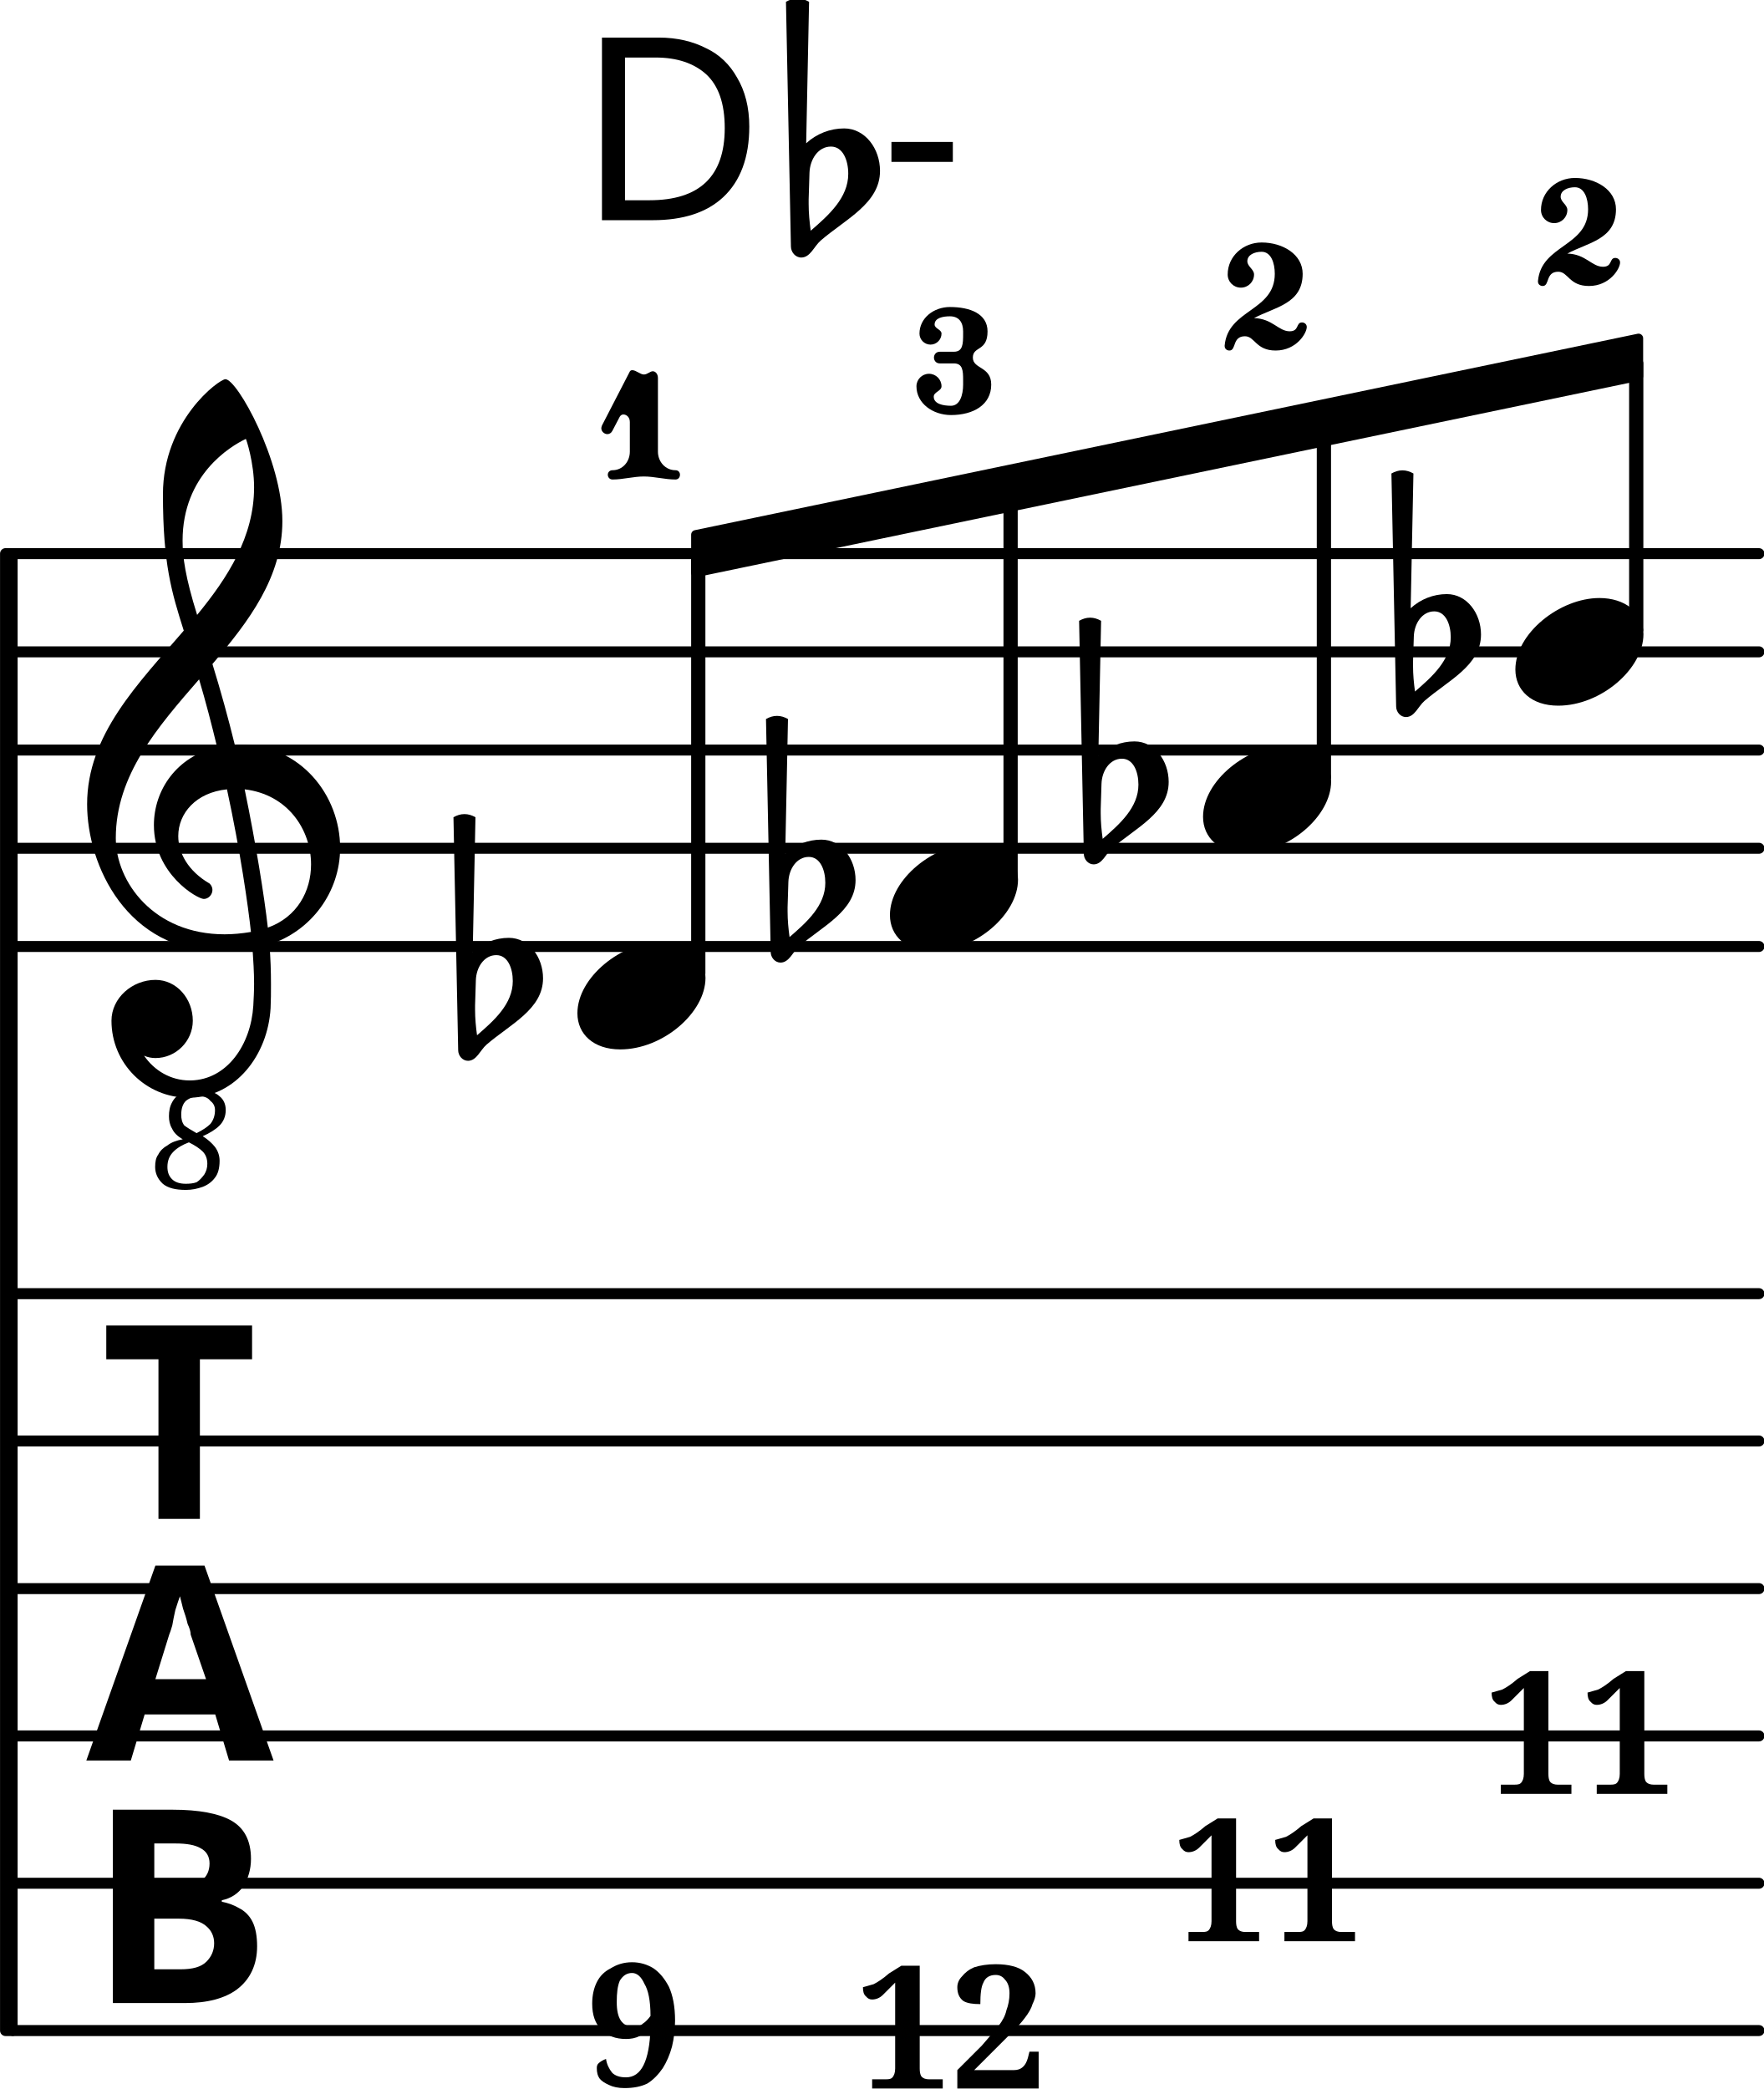
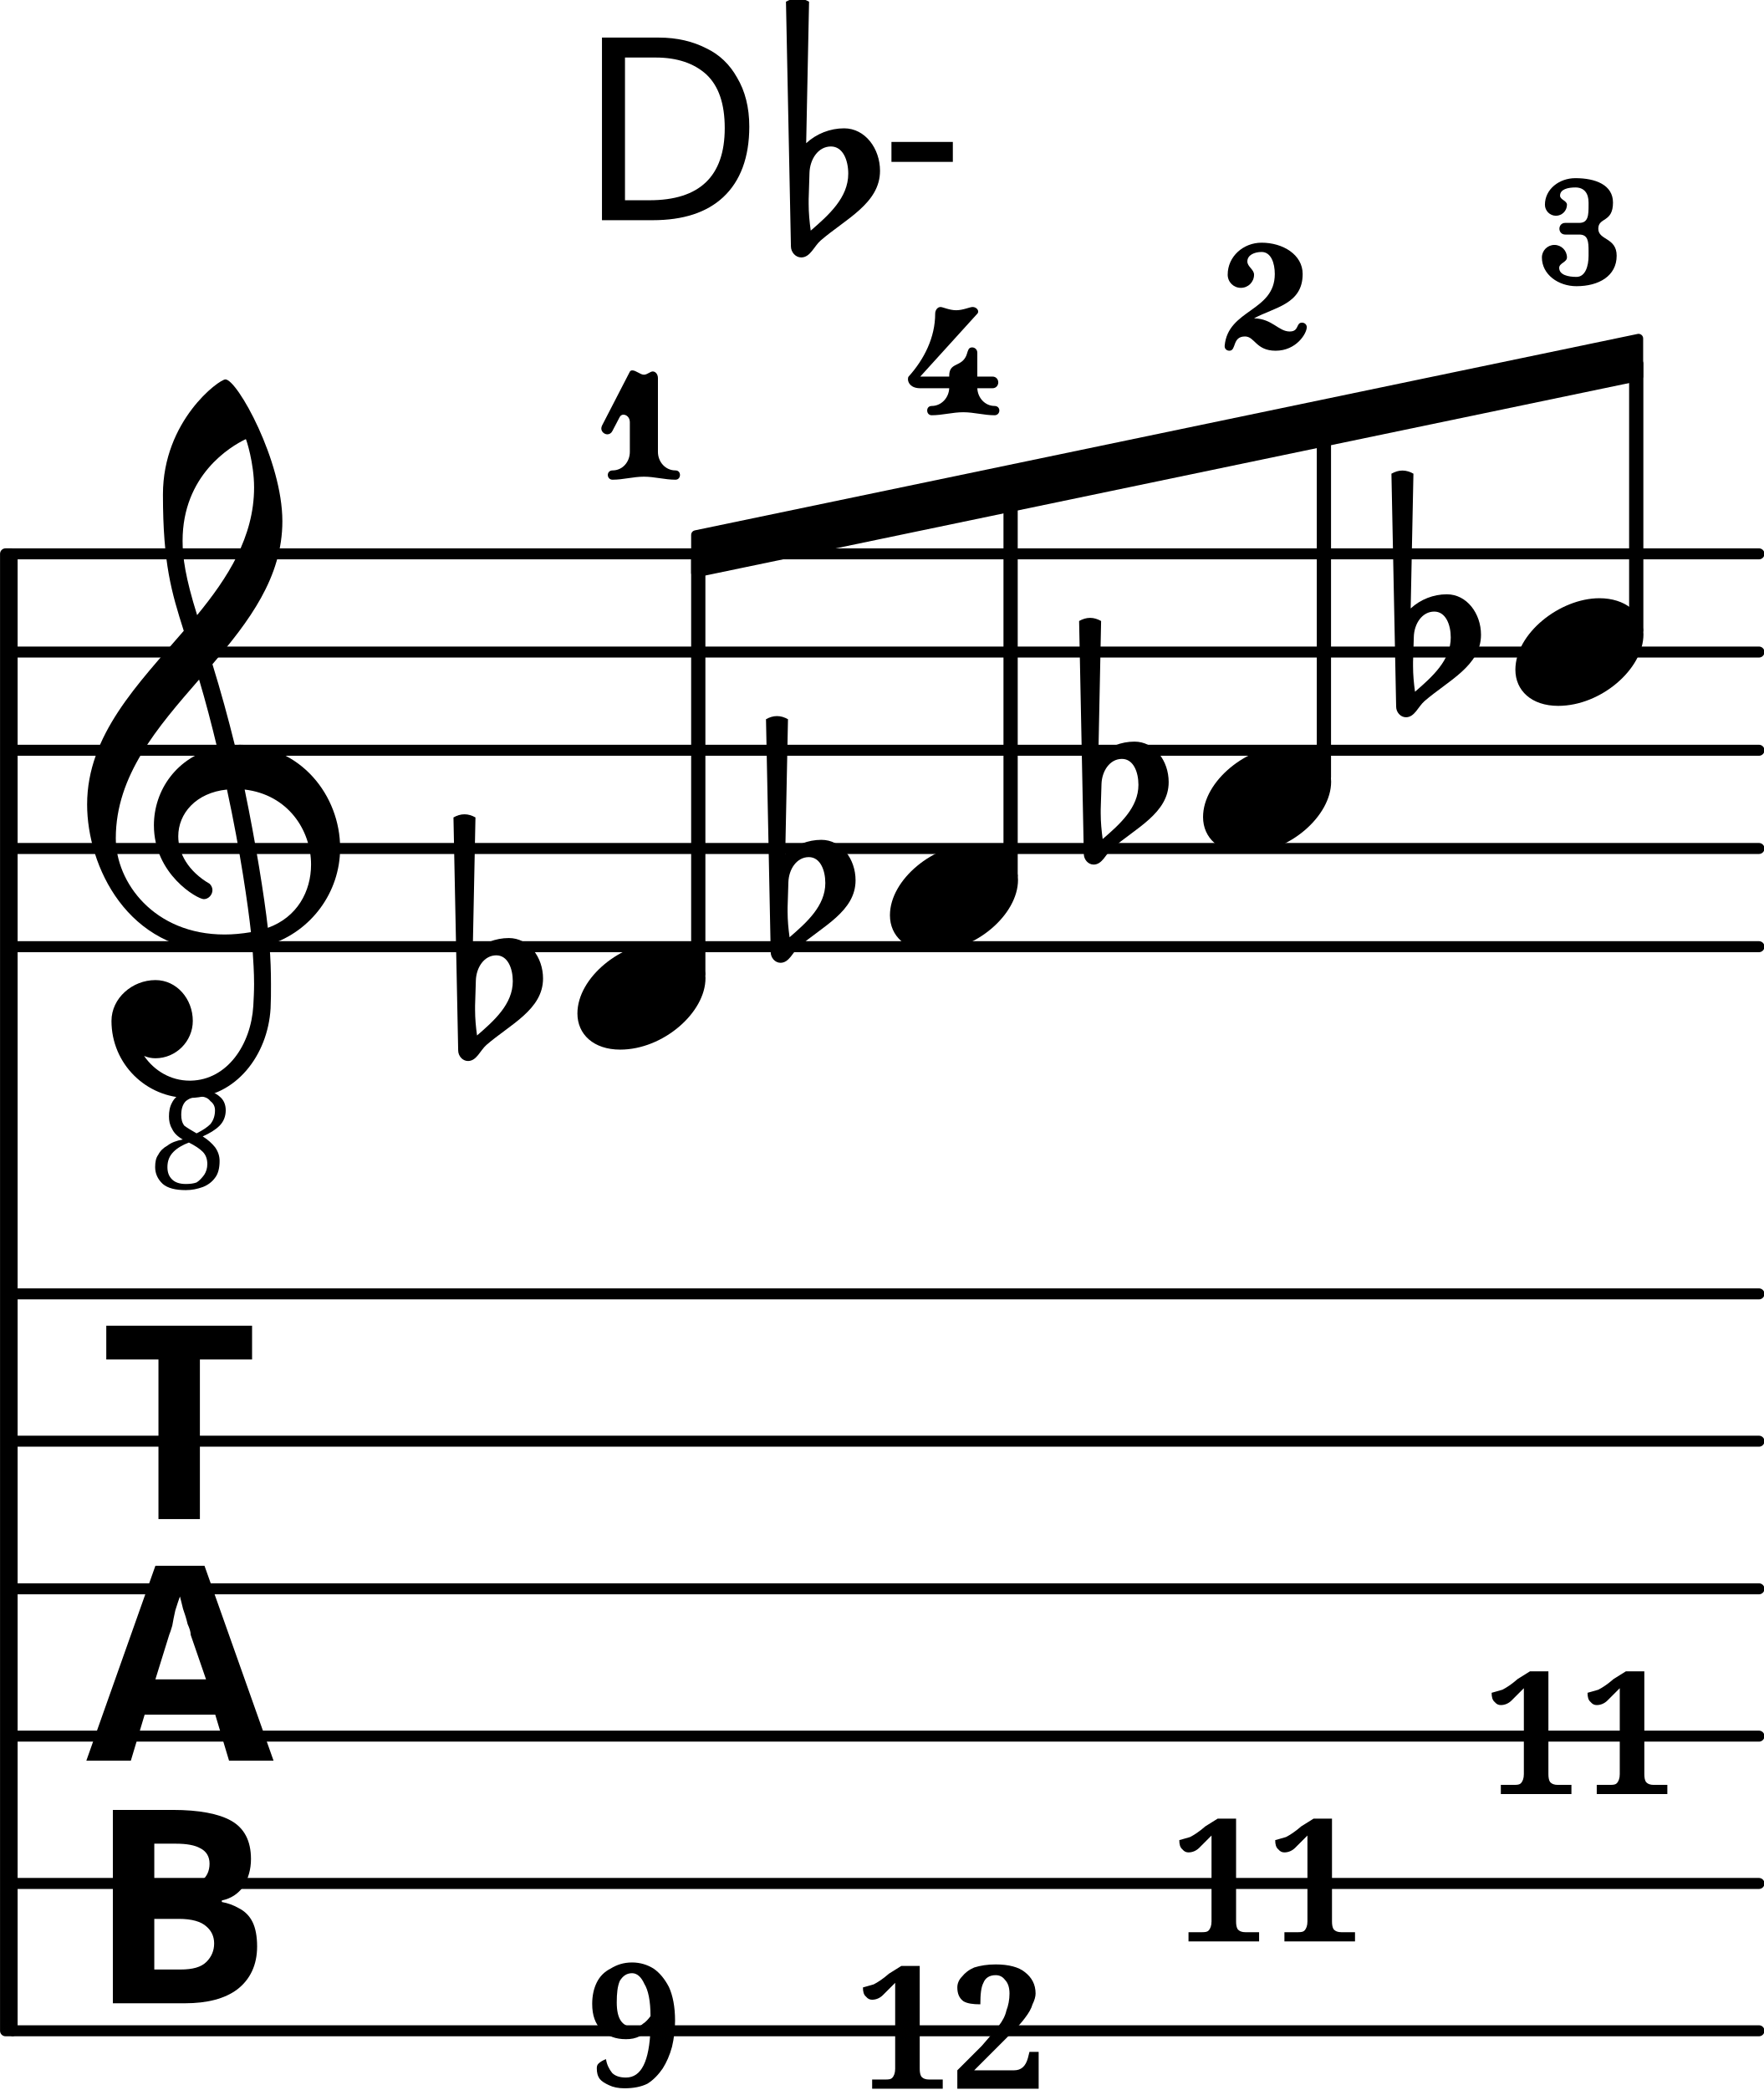
- <svg xmlns="http://www.w3.org/2000/svg" preserveAspectRatio="xMidYMid meet" viewBox="-0.079 -5.395 17.96 21.27">
+ <svg xmlns="http://www.w3.org/2000/svg" preserveAspectRatio="xMidYMid meet" viewBox="-0.079 -5.397 17.96 21.28">
  <g transform="translate(0, 4.242)">
    <line stroke-linejoin="round" stroke-linecap="round" stroke-width="0.112" stroke="currentColor" x1="0.056" y1="0" x2="17.83" y2="0" />
  </g>
  <g transform="translate(0, 3.242)">
    <line stroke-linejoin="round" stroke-linecap="round" stroke-width="0.112" stroke="currentColor" x1="0.056" y1="0" x2="17.83" y2="0" />
  </g>
  <g transform="translate(0, 2.242)">
    <line stroke-linejoin="round" stroke-linecap="round" stroke-width="0.112" stroke="currentColor" x1="0.056" y1="0" x2="17.83" y2="0" />
  </g>
  <g transform="translate(0, 1.242)">
    <line stroke-linejoin="round" stroke-linecap="round" stroke-width="0.112" stroke="currentColor" x1="0.056" y1="0" x2="17.83" y2="0" />
  </g>
  <g transform="translate(0, 0.2422)">
    <line stroke-linejoin="round" stroke-linecap="round" stroke-width="0.112" stroke="currentColor" x1="0.056" y1="0" x2="17.83" y2="0" />
  </g>
  <g transform="translate(0, 15.28)">
    <line stroke-linejoin="round" stroke-linecap="round" stroke-width="0.112" stroke="currentColor" x1="0.056" y1="0" x2="17.83" y2="0" />
  </g>
  <g transform="translate(0, 13.78)">
    <line stroke-linejoin="round" stroke-linecap="round" stroke-width="0.112" stroke="currentColor" x1="0.056" y1="0" x2="17.83" y2="0" />
  </g>
  <g transform="translate(0, 12.28)">
    <line stroke-linejoin="round" stroke-linecap="round" stroke-width="0.112" stroke="currentColor" x1="0.056" y1="0" x2="17.83" y2="0" />
  </g>
  <g transform="translate(0, 10.78)">
    <line stroke-linejoin="round" stroke-linecap="round" stroke-width="0.112" stroke="currentColor" x1="0.056" y1="0" x2="17.83" y2="0" />
  </g>
  <g transform="translate(0, 9.277)">
    <line stroke-linejoin="round" stroke-linecap="round" stroke-width="0.112" stroke="currentColor" x1="0.056" y1="0" x2="17.83" y2="0" />
  </g>
  <g transform="translate(0, 7.777)">
    <line stroke-linejoin="round" stroke-linecap="round" stroke-width="0.112" stroke="currentColor" x1="0.056" y1="0" x2="17.83" y2="0" />
  </g>
  <g transform="translate(6.958, 0.2422)">
    <polygon stroke-linejoin="round" stroke-linecap="round" stroke-width="0.094" fill="currentColor" stroke="currentColor" points="9.646 -2.193 9.646 -1.807 0.047 0.193 0.047 -0.193" />
  </g>
-   <g transform="translate(5.8, -3.153)">
+   <g transform="translate(5.8, -3.155)">
    <text font-family="sans" font-size="2.616" text-anchor="start" fill="currentColor">
      <tspan>D</tspan>
    </text>
  </g>
-   <g transform="translate(8.041, -3.47)">
+   <g transform="translate(8.041, -3.473)">
    <path transform="scale(0.0042, -0.0042)" d="M29 39l-2 -64v-11c0 -22 2 -43 5 -65c44 38 91 80 91 138c0 33 -13 66 -42 66c-31 0 -51 -31 -52 -64zM-28 454c9 5 18 8 28 8s19 -3 28 -8l-7 -343c25 23 58 36 92 36c51 0 87 -49 87 -103c0 -79 -84 -117 -144 -169c-16 -14 -25 -41 -47 -41c-14 0 -25 13 -25 27z" fill="currentColor" />
  </g>
-   <g transform="translate(8.888, -3.153)">
+   <g transform="translate(8.888, -3.155)">
    <text font-family="sans" font-size="2.616" text-anchor="start" fill="currentColor">
      <tspan>-</tspan>
    </text>
  </g>
  <g transform="translate(5.8, 4.742)">
    <path transform="scale(0.004, -0.004)" d="M0 -45c0 92 113 182 214 182c64 0 112 -36 112 -92c0 -88 -108 -182 -217 -182c-68 0 -109 39 -109 92z" fill="currentColor" />
  </g>
  <g transform="translate(6.05, -0.5127)">
    <path transform="scale(0.0022, -0.0022)" d="M194 486c16 0 29 15 41 15c13 0 24 -13 24 -31v-341c0 -47 35 -86 81 -86c14 0 21 -10 21 -21s-7 -22 -21 -22c-49 0 -97 14 -146 14s-96 -14 -145 -14c-14 0 -22 11 -22 22s8 21 22 21c46 0 80 39 80 86v137c0 23 -16 35 -30 35c-7 0 -13 -4 -17 -11l-34 -65 c-5 -10 -14 -15 -23 -15c-14 0 -28 12 -28 27c0 4 1 8 3 13l129 250c2 4 7 6 11 6c18 0 37 -20 54 -20z" fill="currentColor" />
  </g>
  <g transform="translate(0.8, 3.242)">
    <path transform="scale(0.004, -0.004)" d="M265 -635h-5c-108 0 -196 87 -196 196c0 58 53 104 112 104c54 0 95 -48 95 -104c0 -52 -43 -95 -95 -95c-10 0 -20 2 -29 6c26 -38 68 -63 116 -63h3zM403 150c28 -135 50 -272 59 -352c75 27 110 93 110 161c0 88 -59 178 -169 191zM75 26c0 -112 97 -245 277 -245 c21 0 43 2 67 6c-7 65 -27 206 -61 363c-79 -8 -124 -61 -124 -119c0 -43 25 -89 80 -121c5 -5 7 -11 7 -16c0 -12 -10 -23 -22 -23c-16 0 -127 63 -127 188c0 89 58 175 161 198c-14 58 -29 116 -46 173c-106 -122 -212 -244 -212 -404zM354 1194c30 0 145 -207 145 -361 c0 -143 -85 -255 -178 -364c21 -68 40 -137 57 -206c4 0 8 1 12 1c156 0 256 -130 256 -263c0 -113 -74 -212 -180 -246c3 -34 4 -68 4 -102c0 -20 0 -40 -1 -60c-7 -120 -89 -225 -204 -228l1 44c93 2 153 92 159 190c1 19 2 37 2 56c0 30 -2 60 -4 90 c-28 -5 -54 -8 -79 -8c-240 0 -342 219 -342 375c0 177 130 307 246 442c-31 98 -53 170 -53 347c0 188 143 293 159 293zM427 919c0 62 -20 123 -21 123c-40 -19 -161 -92 -161 -259c0 -42 7 -93 37 -189c78 95 145 199 145 325z" fill="currentColor" />
  </g>
  <g transform="translate(1.485, 6.705)">
    <text font-family="serif" font-style="italic" font-size="1.386" text-anchor="start" fill="currentColor">
      <tspan>8</tspan>
    </text>
  </g>
  <g transform="translate(5.888, 15.85)">
    <text font-family="serif" font-weight="bold" font-size="1.746" text-anchor="start" fill="currentColor">
      <tspan>9</tspan>
    </text>
  </g>
  <g transform="translate(0.9406, 10.07)">
    <text font-family="sans" font-weight="bold" font-size="2.772" text-anchor="start" fill="currentColor">
      <tspan>T</tspan>
    </text>
  </g>
  <g transform="translate(0.8, 12.53)">
    <text font-family="sans" font-weight="bold" font-size="2.772" text-anchor="start" fill="currentColor">
      <tspan>A</tspan>
    </text>
  </g>
  <g transform="translate(0.8201, 15)">
    <text font-family="sans" font-weight="bold" font-size="2.772" text-anchor="start" fill="currentColor">
      <tspan>B</tspan>
    </text>
  </g>
  <g transform="translate(7.03, 2.242)">
    <rect x="-0.072" y="-2.015" width="0.145" height="4.336" ry="0.047" fill="currentColor" />
  </g>
  <g transform="translate(4.65, 4.742)">
    <path transform="scale(0.004, -0.004)" d="M29 39l-2 -64v-11c0 -22 2 -43 5 -65c44 38 91 80 91 138c0 33 -13 66 -42 66c-31 0 -51 -31 -52 -64zM-28 454c9 5 18 8 28 8s19 -3 28 -8l-7 -343c25 23 58 36 92 36c51 0 87 -49 87 -103c0 -79 -84 -117 -144 -169c-16 -14 -25 -41 -47 -41c-14 0 -25 13 -25 27z" fill="currentColor" />
  </g>
  <g transform="translate(8.982, 3.742)">
    <path transform="scale(0.004, -0.004)" d="M0 -45c0 92 113 182 214 182c64 0 112 -36 112 -92c0 -88 -108 -182 -217 -182c-68 0 -109 39 -109 92z" fill="currentColor" />
  </g>
-   <g transform="translate(9.252, -1.169)">
-     <path transform="scale(0.0022, -0.0022)" d="M261 266c0 -54 85 -40 85 -125c0 -94 -83 -141 -186 -141c-84 0 -160 54 -160 133c0 32 26 58 58 58s58 -26 58 -58c0 -22 -36 -26 -36 -48c0 -33 42 -42 80 -42c41 0 56 50 56 98v21c0 44 -2 77 -43 77h-65c-18 0 -27 14 -27 27s9 27 27 27h65c42 0 43 36 43 83v11 c0 43 -20 70 -61 70c-34 0 -71 -8 -71 -38c0 -19 32 -23 32 -42c0 -28 -23 -51 -51 -51s-51 23 -51 51c0 72 66 123 141 123c93 0 174 -31 174 -113c0 -94 -68 -67 -68 -121z" fill="currentColor" />
+   <g transform="translate(9.172, -1.169)">
+     <path transform="scale(0.0022, -0.0022)" d="M148 501c10 0 41 -15 72 -15c32 0 63 15 76 15c15 0 26 -11 26 -21c0 -4 -1 -7 -4 -10l-264 -291h134v4c0 60 50 41 75 85c7 11 8 24 14 36c3 7 10 10 17 10c11 0 24 -8 24 -25v-110h70c18 0 27 -14 27 -27s-9 -27 -27 -27h-70c2 -45 36 -82 80 -82c14 0 22 -10 22 -21 s-8 -22 -22 -22c-49 0 -96 14 -145 14s-97 -14 -146 -14c-14 0 -21 11 -21 22s7 21 21 21c44 0 79 37 81 82h-134c-43 0 -57 25 -57 42c0 5 1 10 3 12c73 81 123 182 123 291c0 17 11 31 25 31z" fill="currentColor" />
  </g>
  <g transform="translate(8.629, 15.87)">
    <text font-family="serif" font-weight="bold" font-size="1.746" text-anchor="start" fill="currentColor">
      <tspan>12</tspan>
    </text>
  </g>
  <g transform="translate(10.21, 2.242)">
    <rect x="-0.072" y="-2.672" width="0.145" height="3.992" ry="0.047" fill="currentColor" />
  </g>
  <g transform="translate(7.832, 3.742)">
    <path transform="scale(0.004, -0.004)" d="M29 39l-2 -64v-11c0 -22 2 -43 5 -65c44 38 91 80 91 138c0 33 -13 66 -42 66c-31 0 -51 -31 -52 -64zM-28 454c9 5 18 8 28 8s19 -3 28 -8l-7 -343c25 23 58 36 92 36c51 0 87 -49 87 -103c0 -79 -84 -117 -144 -169c-16 -14 -25 -41 -47 -41c-14 0 -25 13 -25 27z" fill="currentColor" />
  </g>
  <g transform="translate(12.17, 2.742)">
    <path transform="scale(0.004, -0.004)" d="M0 -45c0 92 113 182 214 182c64 0 112 -36 112 -92c0 -88 -108 -182 -217 -182c-68 0 -109 39 -109 92z" fill="currentColor" />
  </g>
  <g transform="translate(12.39, -1.826)">
    <path transform="scale(0.0022, -0.0022)" d="M94 66c-60 0 -39 -66 -72 -66c-11 0 -22 7 -22 21v2c15 169 232 158 232 332c0 50 -17 102 -61 102c-33 0 -66 -14 -66 -44c0 -24 31 -37 31 -61c0 -34 -27 -61 -61 -61s-61 27 -61 61c0 84 72 148 157 148c98 0 190 -55 190 -145c0 -140 -131 -154 -225 -205 c85 -2 113 -61 165 -61c45 0 28 41 57 41c11 0 22 -8 22 -21c0 -29 -48 -109 -144 -109c-92 0 -96 66 -142 66z" fill="currentColor" />
  </g>
  <g transform="translate(11.85, 14.37)">
    <text font-family="serif" font-weight="bold" font-size="1.746" text-anchor="start" fill="currentColor">
      <tspan>11</tspan>
    </text>
  </g>
  <g transform="translate(13.4, 2.242)">
    <rect x="-0.072" y="-3.328" width="0.145" height="3.649" ry="0.047" fill="currentColor" />
  </g>
  <g transform="translate(11.02, 2.742)">
    <path transform="scale(0.004, -0.004)" d="M29 39l-2 -64v-11c0 -22 2 -43 5 -65c44 38 91 80 91 138c0 33 -13 66 -42 66c-31 0 -51 -31 -52 -64zM-28 454c9 5 18 8 28 8s19 -3 28 -8l-7 -343c25 23 58 36 92 36c51 0 87 -49 87 -103c0 -79 -84 -117 -144 -169c-16 -14 -25 -41 -47 -41c-14 0 -25 13 -25 27z" fill="currentColor" />
  </g>
  <g transform="translate(15.35, 1.242)">
    <path transform="scale(0.004, -0.004)" d="M0 -45c0 92 113 182 214 182c64 0 112 -36 112 -92c0 -88 -108 -182 -217 -182c-68 0 -109 39 -109 92z" fill="currentColor" />
  </g>
-   <g transform="translate(15.58, -2.483)">
-     <path transform="scale(0.0022, -0.0022)" d="M94 66c-60 0 -39 -66 -72 -66c-11 0 -22 7 -22 21v2c15 169 232 158 232 332c0 50 -17 102 -61 102c-33 0 -66 -14 -66 -44c0 -24 31 -37 31 -61c0 -34 -27 -61 -61 -61s-61 27 -61 61c0 84 72 148 157 148c98 0 190 -55 190 -145c0 -140 -131 -154 -225 -205 c85 -2 113 -61 165 -61c45 0 28 41 57 41c11 0 22 -8 22 -21c0 -29 -48 -109 -144 -109c-92 0 -96 66 -142 66z" fill="currentColor" />
+   <g transform="translate(15.62, -2.483)">
+     <path transform="scale(0.0022, -0.0022)" d="M261 266c0 -54 85 -40 85 -125c0 -94 -83 -141 -186 -141c-84 0 -160 54 -160 133c0 32 26 58 58 58s58 -26 58 -58c0 -22 -36 -26 -36 -48c0 -33 42 -42 80 -42c41 0 56 50 56 98v21c0 44 -2 77 -43 77h-65c-18 0 -27 14 -27 27s9 27 27 27h65c42 0 43 36 43 83v11 c0 43 -20 70 -61 70c-34 0 -71 -8 -71 -38c0 -19 32 -23 32 -42c0 -28 -23 -51 -51 -51s-51 23 -51 51c0 72 66 123 141 123c93 0 174 -31 174 -113c0 -94 -68 -67 -68 -121z" fill="currentColor" />
  </g>
  <g transform="translate(15.03, 12.87)">
    <text font-family="serif" font-weight="bold" font-size="1.746" text-anchor="start" fill="currentColor">
      <tspan>11</tspan>
    </text>
  </g>
  <g transform="translate(16.58, 2.242)">
    <rect x="-0.072" y="-3.985" width="0.145" height="2.806" ry="0.047" fill="currentColor" />
  </g>
  <g transform="translate(14.2, 1.242)">
    <path transform="scale(0.004, -0.004)" d="M29 39l-2 -64v-11c0 -22 2 -43 5 -65c44 38 91 80 91 138c0 33 -13 66 -42 66c-31 0 -51 -31 -52 -64zM-28 454c9 5 18 8 28 8s19 -3 28 -8l-7 -343c25 23 58 36 92 36c51 0 87 -49 87 -103c0 -79 -84 -117 -144 -169c-16 -14 -25 -41 -47 -41c-14 0 -25 13 -25 27z" fill="currentColor" />
  </g>
  <g transform="translate(-0.0786, 7.759)">
    <rect x="0" y="-7.573" width="0.179" height="15.15" ry="0.056" fill="currentColor" />
  </g>
</svg>
